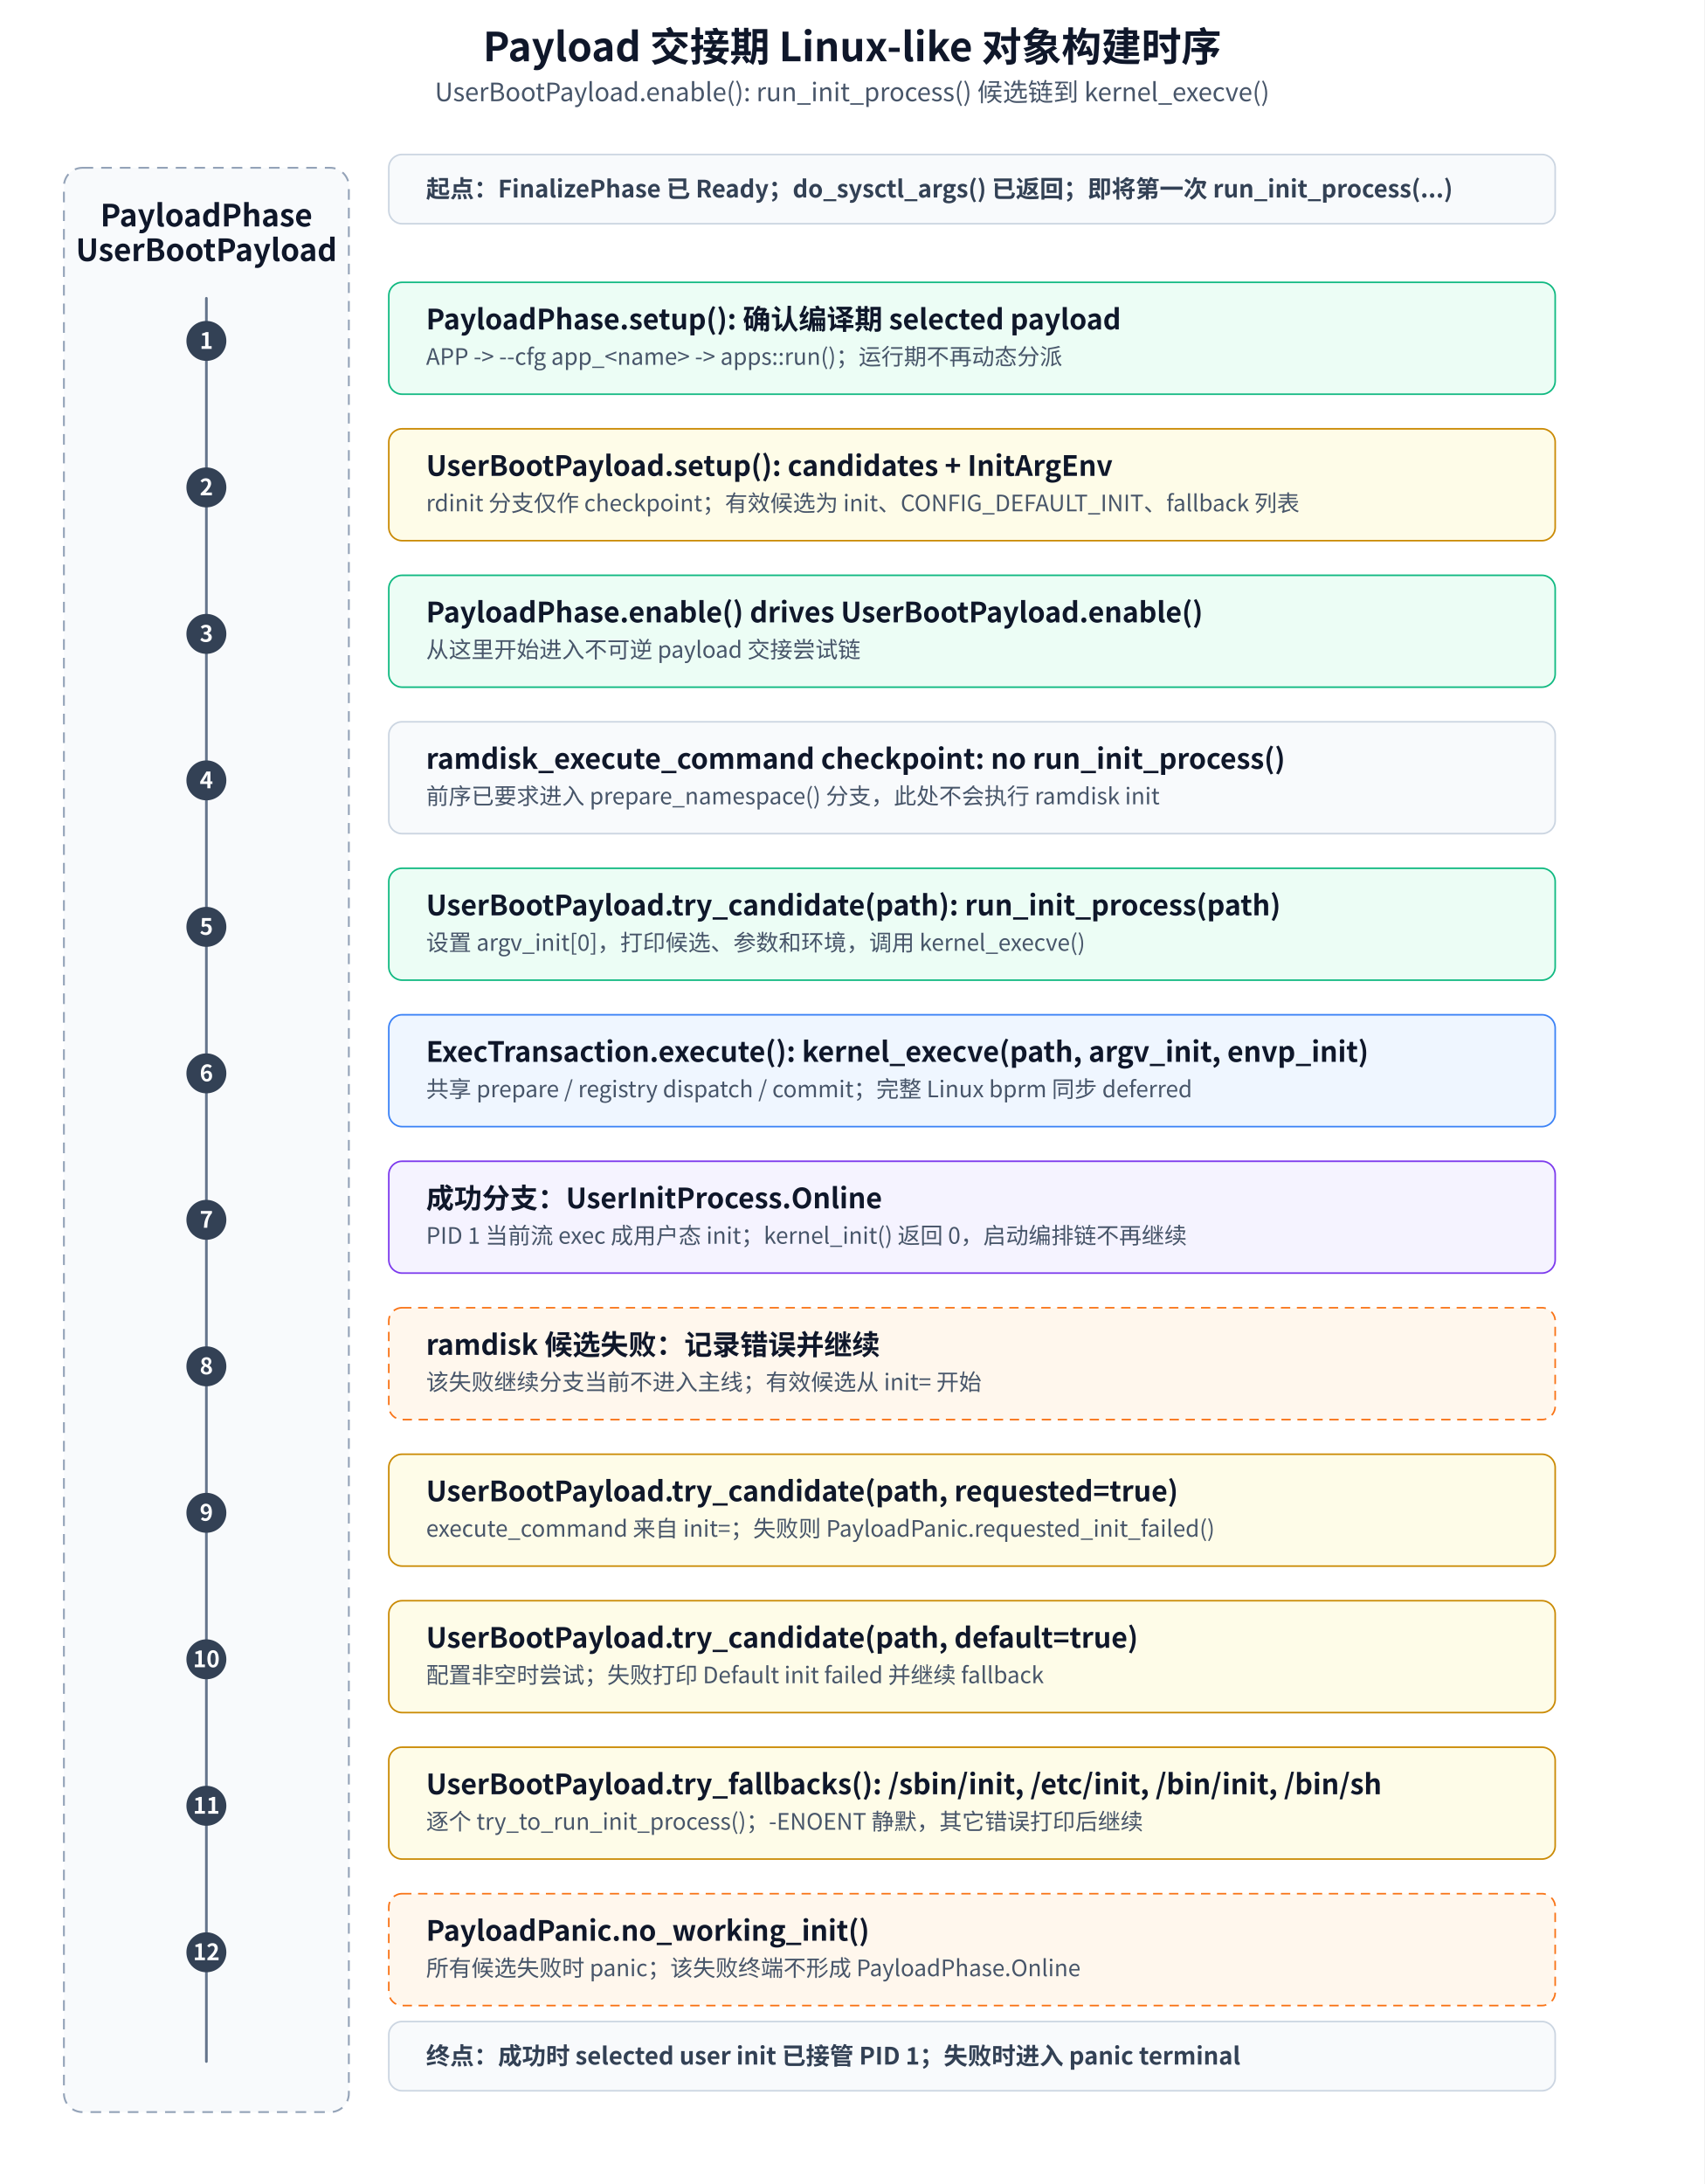
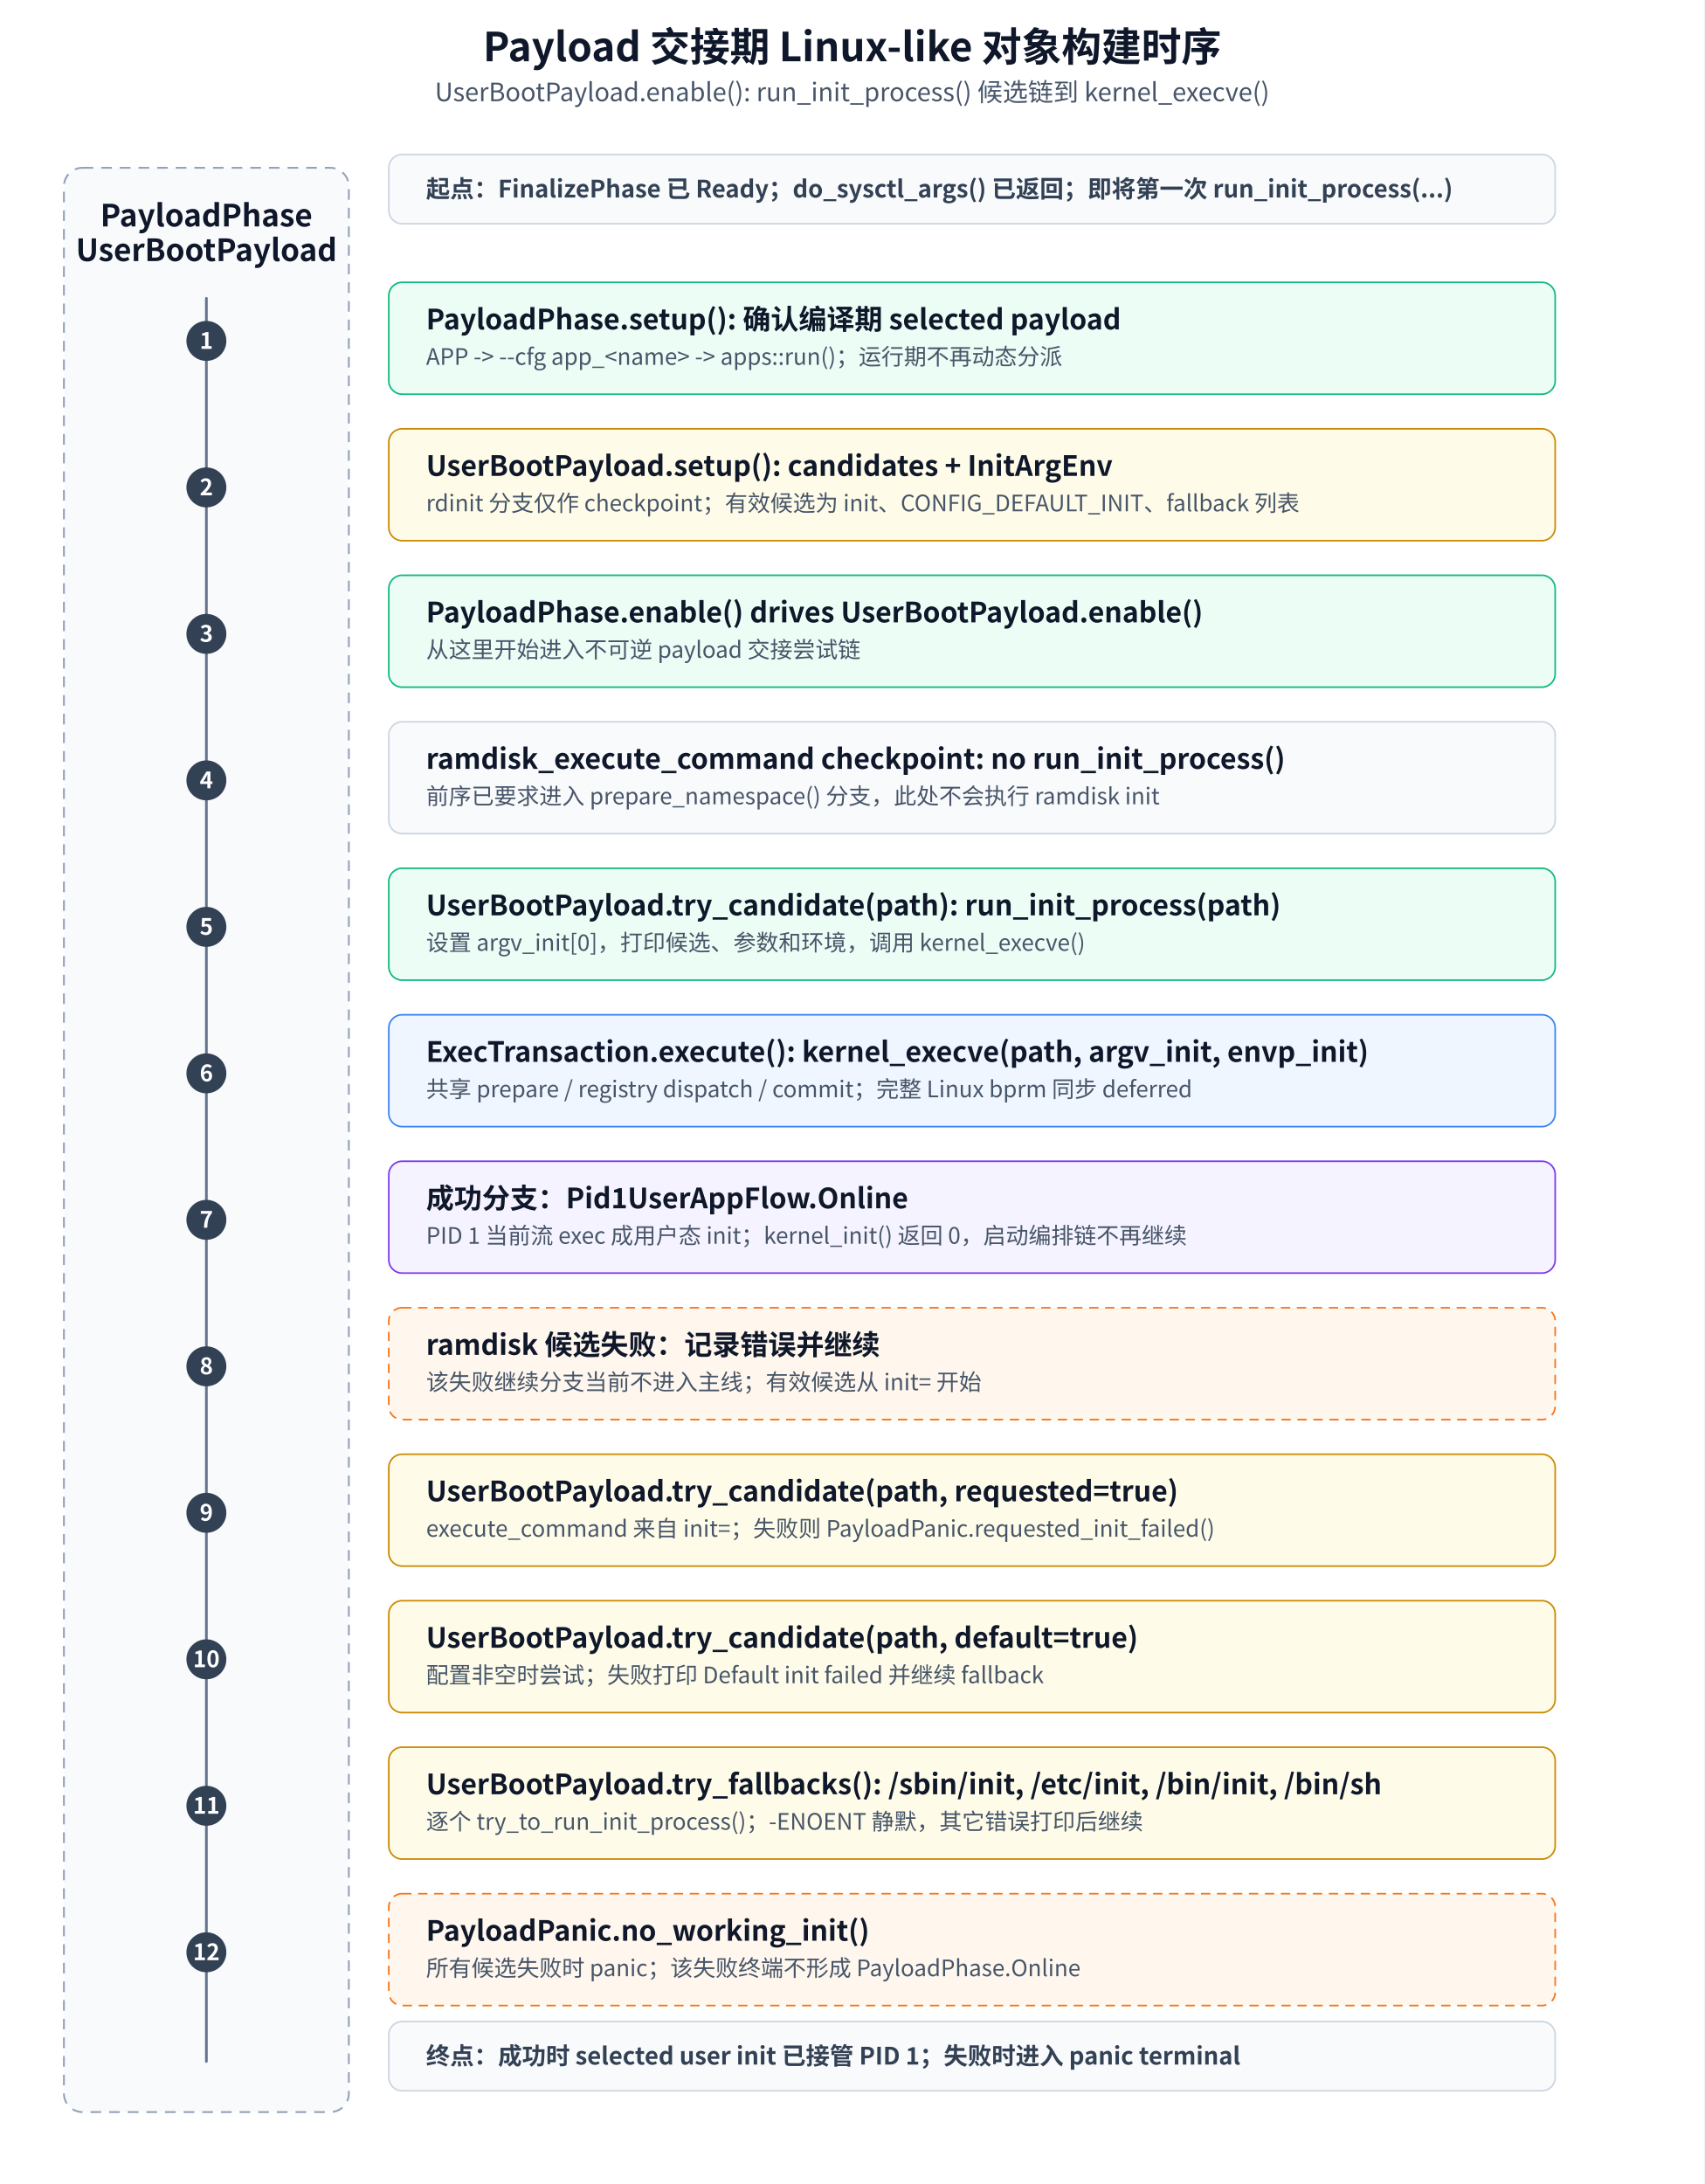
<svg xmlns="http://www.w3.org/2000/svg" width="1280" height="1640" viewBox="0 0 1280 1640" role="img" aria-labelledby="title desc">
  <defs>
    <style>
      text { font-family: "Microsoft YaHei", "Noto Sans CJK SC", "Source Han Sans SC", Arial, sans-serif; fill: #0f172a; }
      .title { font-size: 30px; font-weight: 600; }
      .subtitle { font-size: 19px; fill: #475569; }
      .lane { fill: #f8fafc; stroke: #94a3b8; stroke-width: 1.4; stroke-dasharray: 8 6; }
      .box { fill: #fff; stroke: #334155; stroke-width: 1.2; }
      .stage { fill: #f8fafc; stroke: #cbd5e1; stroke-width: 1.2; }
      .formal { fill: #ecfdf5; stroke: #10b981; }
      .exec { fill: #eff6ff; stroke: #3b82f6; }
      .arg { fill: #fefce8; stroke: #ca8a04; }
      .handoff { fill: #f5f3ff; stroke: #7c3aed; }
      .terminal { fill: #fff7ed; stroke: #f97316; stroke-dasharray: 7 5; }
      .checkpoint { fill: #f8fafc; stroke: #cbd5e1; }
      .obj { font-size: 23px; font-weight: 600; dominant-baseline: middle; }
      .line1 { font-size: 21px; font-weight: 600; dominant-baseline: middle; }
      .line2 { font-size: 17px; fill: #475569; dominant-baseline: middle; }
      .boundary { font-size: 18px; font-weight: 600; fill: #334155; dominant-baseline: middle; }
      .num { font-size: 17px; font-weight: 600; fill: #fff; text-anchor: middle; dominant-baseline: middle; }
      .timeline { stroke: #64748b; stroke-width: 2; stroke-linecap: round; }
      .dot { fill: #334155; }
    </style>
  </defs>
  <rect width="1280" height="1640" fill="#fff" />
  <text x="640" y="46" text-anchor="middle" class="title">Payload 交接期 Linux-like 对象构建时序</text>
  <text x="640" y="76" text-anchor="middle" class="subtitle">UserBootPayload.enable(): run_init_process() 候选链到 kernel_execve()</text>
  <rect x="48" y="126" width="214" height="1460" rx="14" class="lane" />
  <text x="155" y="162" text-anchor="middle" class="obj">PayloadPhase</text>
  <text x="155" y="188" text-anchor="middle" class="obj">UserBootPayload</text>
  <line x1="155" y1="224" x2="155" y2="1548" class="timeline" />
  <rect x="292" y="116" width="876" height="52" rx="10" class="stage" />
  <text x="320" y="142" class="boundary">起点：FinalizePhase 已 Ready；do_sysctl_args() 已返回；即将第一次 run_init_process(...)</text>
  <g transform="translate(0 -48)">
    <g transform="translate(0 56)">
      <circle cx="155" cy="248" r="15" class="dot" />
      <text x="155" y="248" class="num">1</text>
      <rect x="292" y="204" width="876" height="84" rx="10" class="box formal" />
      <text x="320" y="232" class="line1">PayloadPhase.setup(): 确认编译期 selected payload</text>
      <text x="320" y="260" class="line2">APP -&gt; --cfg app_&lt;name&gt; -&gt; apps::run()；运行期不再动态分派</text>
    </g>
    <g transform="translate(0 166)">
      <circle cx="155" cy="248" r="15" class="dot" />
      <text x="155" y="248" class="num">2</text>
      <rect x="292" y="204" width="876" height="84" rx="10" class="box arg" />
      <text x="320" y="232" class="line1">UserBootPayload.setup(): candidates + InitArgEnv</text>
      <text x="320" y="260" class="line2">rdinit 分支仅作 checkpoint；有效候选为 init、CONFIG_DEFAULT_INIT、fallback 列表</text>
    </g>
    <g transform="translate(0 276)">
      <circle cx="155" cy="248" r="15" class="dot" />
      <text x="155" y="248" class="num">3</text>
      <rect x="292" y="204" width="876" height="84" rx="10" class="box formal" />
      <text x="320" y="232" class="line1">PayloadPhase.enable() drives UserBootPayload.enable()</text>
      <text x="320" y="260" class="line2">从这里开始进入不可逆 payload 交接尝试链</text>
    </g>
    <g transform="translate(0 386)">
      <circle cx="155" cy="248" r="15" class="dot" />
      <text x="155" y="248" class="num">4</text>
      <rect x="292" y="204" width="876" height="84" rx="10" class="box checkpoint" />
      <text x="320" y="232" class="line1">ramdisk_execute_command checkpoint: no run_init_process()</text>
      <text x="320" y="260" class="line2">前序已要求进入 prepare_namespace() 分支，此处不会执行 ramdisk init</text>
    </g>
    <g transform="translate(0 496)">
      <circle cx="155" cy="248" r="15" class="dot" />
      <text x="155" y="248" class="num">5</text>
      <rect x="292" y="204" width="876" height="84" rx="10" class="box formal" />
      <text x="320" y="232" class="line1">UserBootPayload.try_candidate(path): run_init_process(path)</text>
      <text x="320" y="260" class="line2">设置 argv_init[0]，打印候选、参数和环境，调用 kernel_execve()</text>
    </g>
    <g transform="translate(0 606)">
      <circle cx="155" cy="248" r="15" class="dot" />
      <text x="155" y="248" class="num">6</text>
      <rect x="292" y="204" width="876" height="84" rx="10" class="box exec" />
      <text x="320" y="232" class="line1">ExecTransaction.execute(): kernel_execve(path, argv_init, envp_init)</text>
      <text x="320" y="260" class="line2">共享 prepare / registry dispatch / commit；完整 Linux bprm 同步 deferred</text>
    </g>
    <g transform="translate(0 716)">
      <circle cx="155" cy="248" r="15" class="dot" />
      <text x="155" y="248" class="num">7</text>
      <rect x="292" y="204" width="876" height="84" rx="10" class="box handoff" />
-       <text x="320" y="232" class="line1">成功分支：UserInitProcess.Online</text>
+       <text x="320" y="232" class="line1">成功分支：Pid1UserAppFlow.Online</text>
      <text x="320" y="260" class="line2">PID 1 当前流 exec 成用户态 init；kernel_init() 返回 0，启动编排链不再继续</text>
    </g>
    <g transform="translate(0 826)">
      <circle cx="155" cy="248" r="15" class="dot" />
      <text x="155" y="248" class="num">8</text>
      <rect x="292" y="204" width="876" height="84" rx="10" class="box terminal" />
      <text x="320" y="232" class="line1">ramdisk 候选失败：记录错误并继续</text>
      <text x="320" y="260" class="line2">该失败继续分支当前不进入主线；有效候选从 init= 开始</text>
    </g>
    <g transform="translate(0 936)">
      <circle cx="155" cy="248" r="15" class="dot" />
      <text x="155" y="248" class="num">9</text>
      <rect x="292" y="204" width="876" height="84" rx="10" class="box arg" />
      <text x="320" y="232" class="line1">UserBootPayload.try_candidate(path, requested=true)</text>
      <text x="320" y="260" class="line2">execute_command 来自 init=；失败则 PayloadPanic.requested_init_failed()</text>
    </g>
    <g transform="translate(0 1046)">
      <circle cx="155" cy="248" r="15" class="dot" />
      <text x="155" y="248" class="num">10</text>
      <rect x="292" y="204" width="876" height="84" rx="10" class="box arg" />
      <text x="320" y="232" class="line1">UserBootPayload.try_candidate(path, default=true)</text>
      <text x="320" y="260" class="line2">配置非空时尝试；失败打印 Default init failed 并继续 fallback</text>
    </g>
    <g transform="translate(0 1156)">
      <circle cx="155" cy="248" r="15" class="dot" />
      <text x="155" y="248" class="num">11</text>
      <rect x="292" y="204" width="876" height="84" rx="10" class="box arg" />
      <text x="320" y="232" class="line1">UserBootPayload.try_fallbacks(): /sbin/init, /etc/init, /bin/init, /bin/sh</text>
      <text x="320" y="260" class="line2">逐个 try_to_run_init_process()；-ENOENT 静默，其它错误打印后继续</text>
    </g>
    <g transform="translate(0 1266)">
      <circle cx="155" cy="248" r="15" class="dot" />
      <text x="155" y="248" class="num">12</text>
      <rect x="292" y="204" width="876" height="84" rx="10" class="box terminal" />
      <text x="320" y="232" class="line1">PayloadPanic.no_working_init()</text>
      <text x="320" y="260" class="line2">所有候选失败时 panic；该失败终端不形成 PayloadPhase.Online</text>
    </g>
  </g>
  <rect x="292" y="1518" width="876" height="52" rx="10" class="stage" />
  <text x="320" y="1544" class="boundary">终点：成功时 selected user init 已接管 PID 1；失败时进入 panic terminal</text>
</svg>
